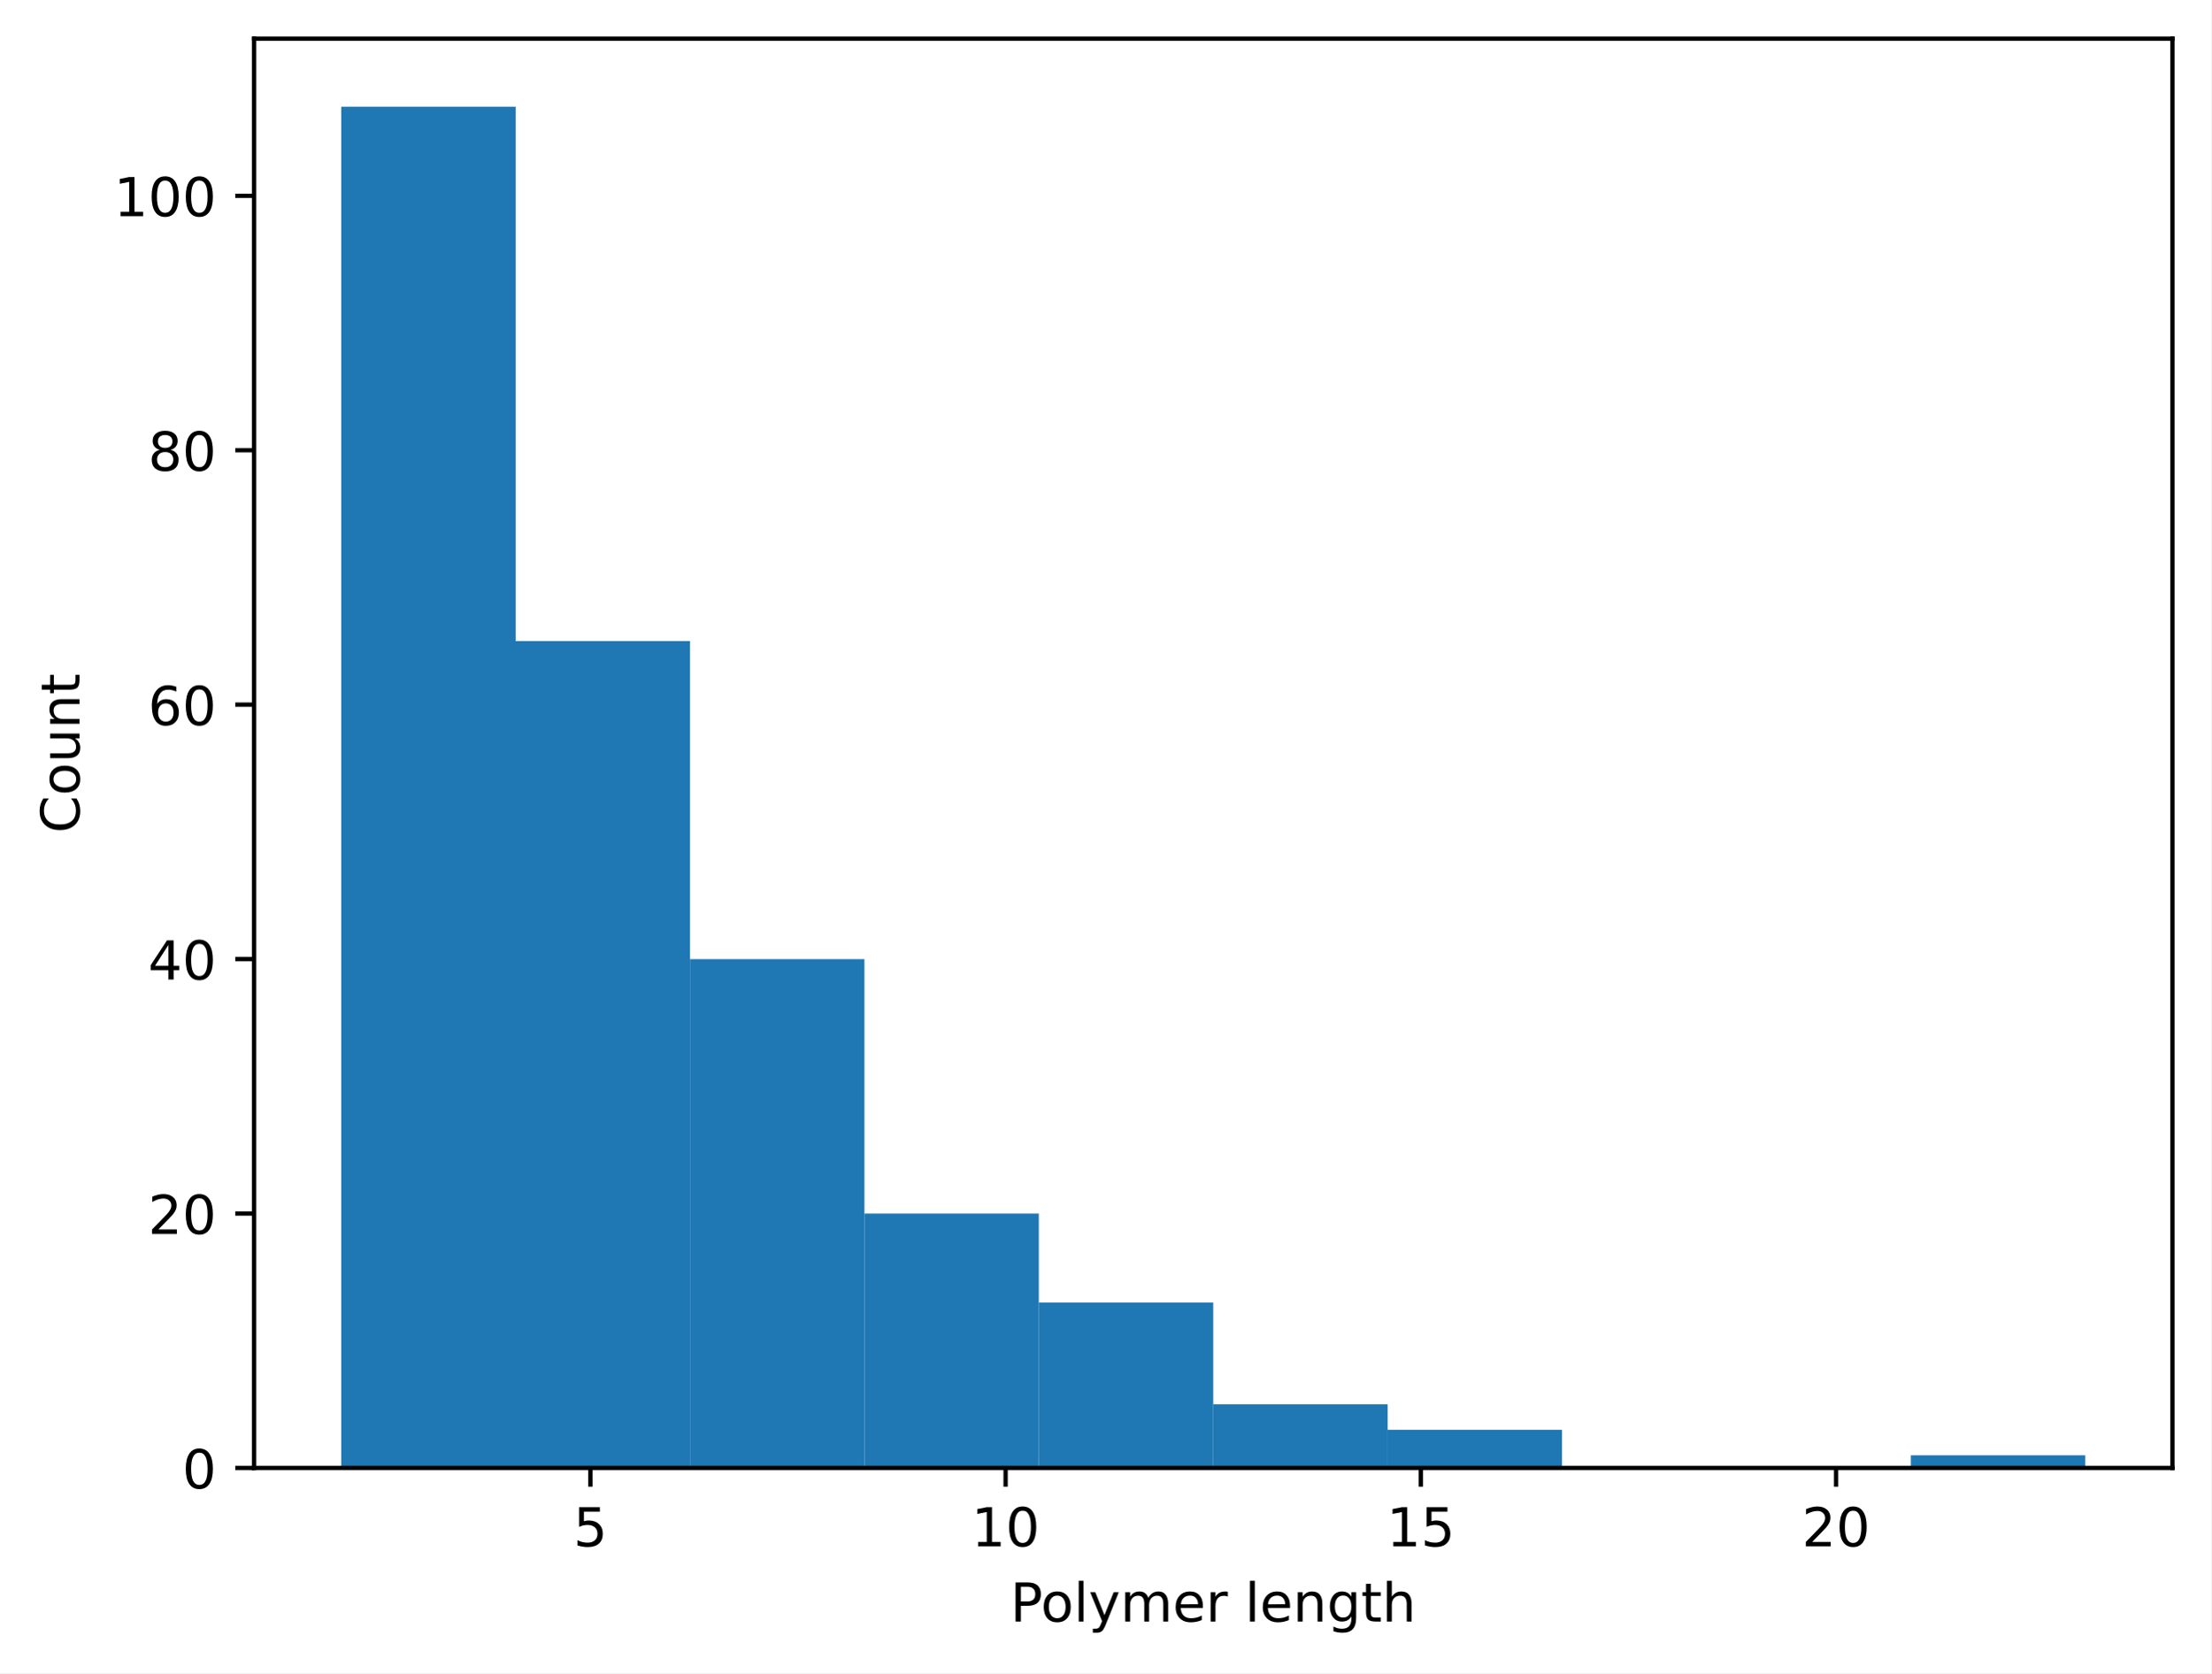
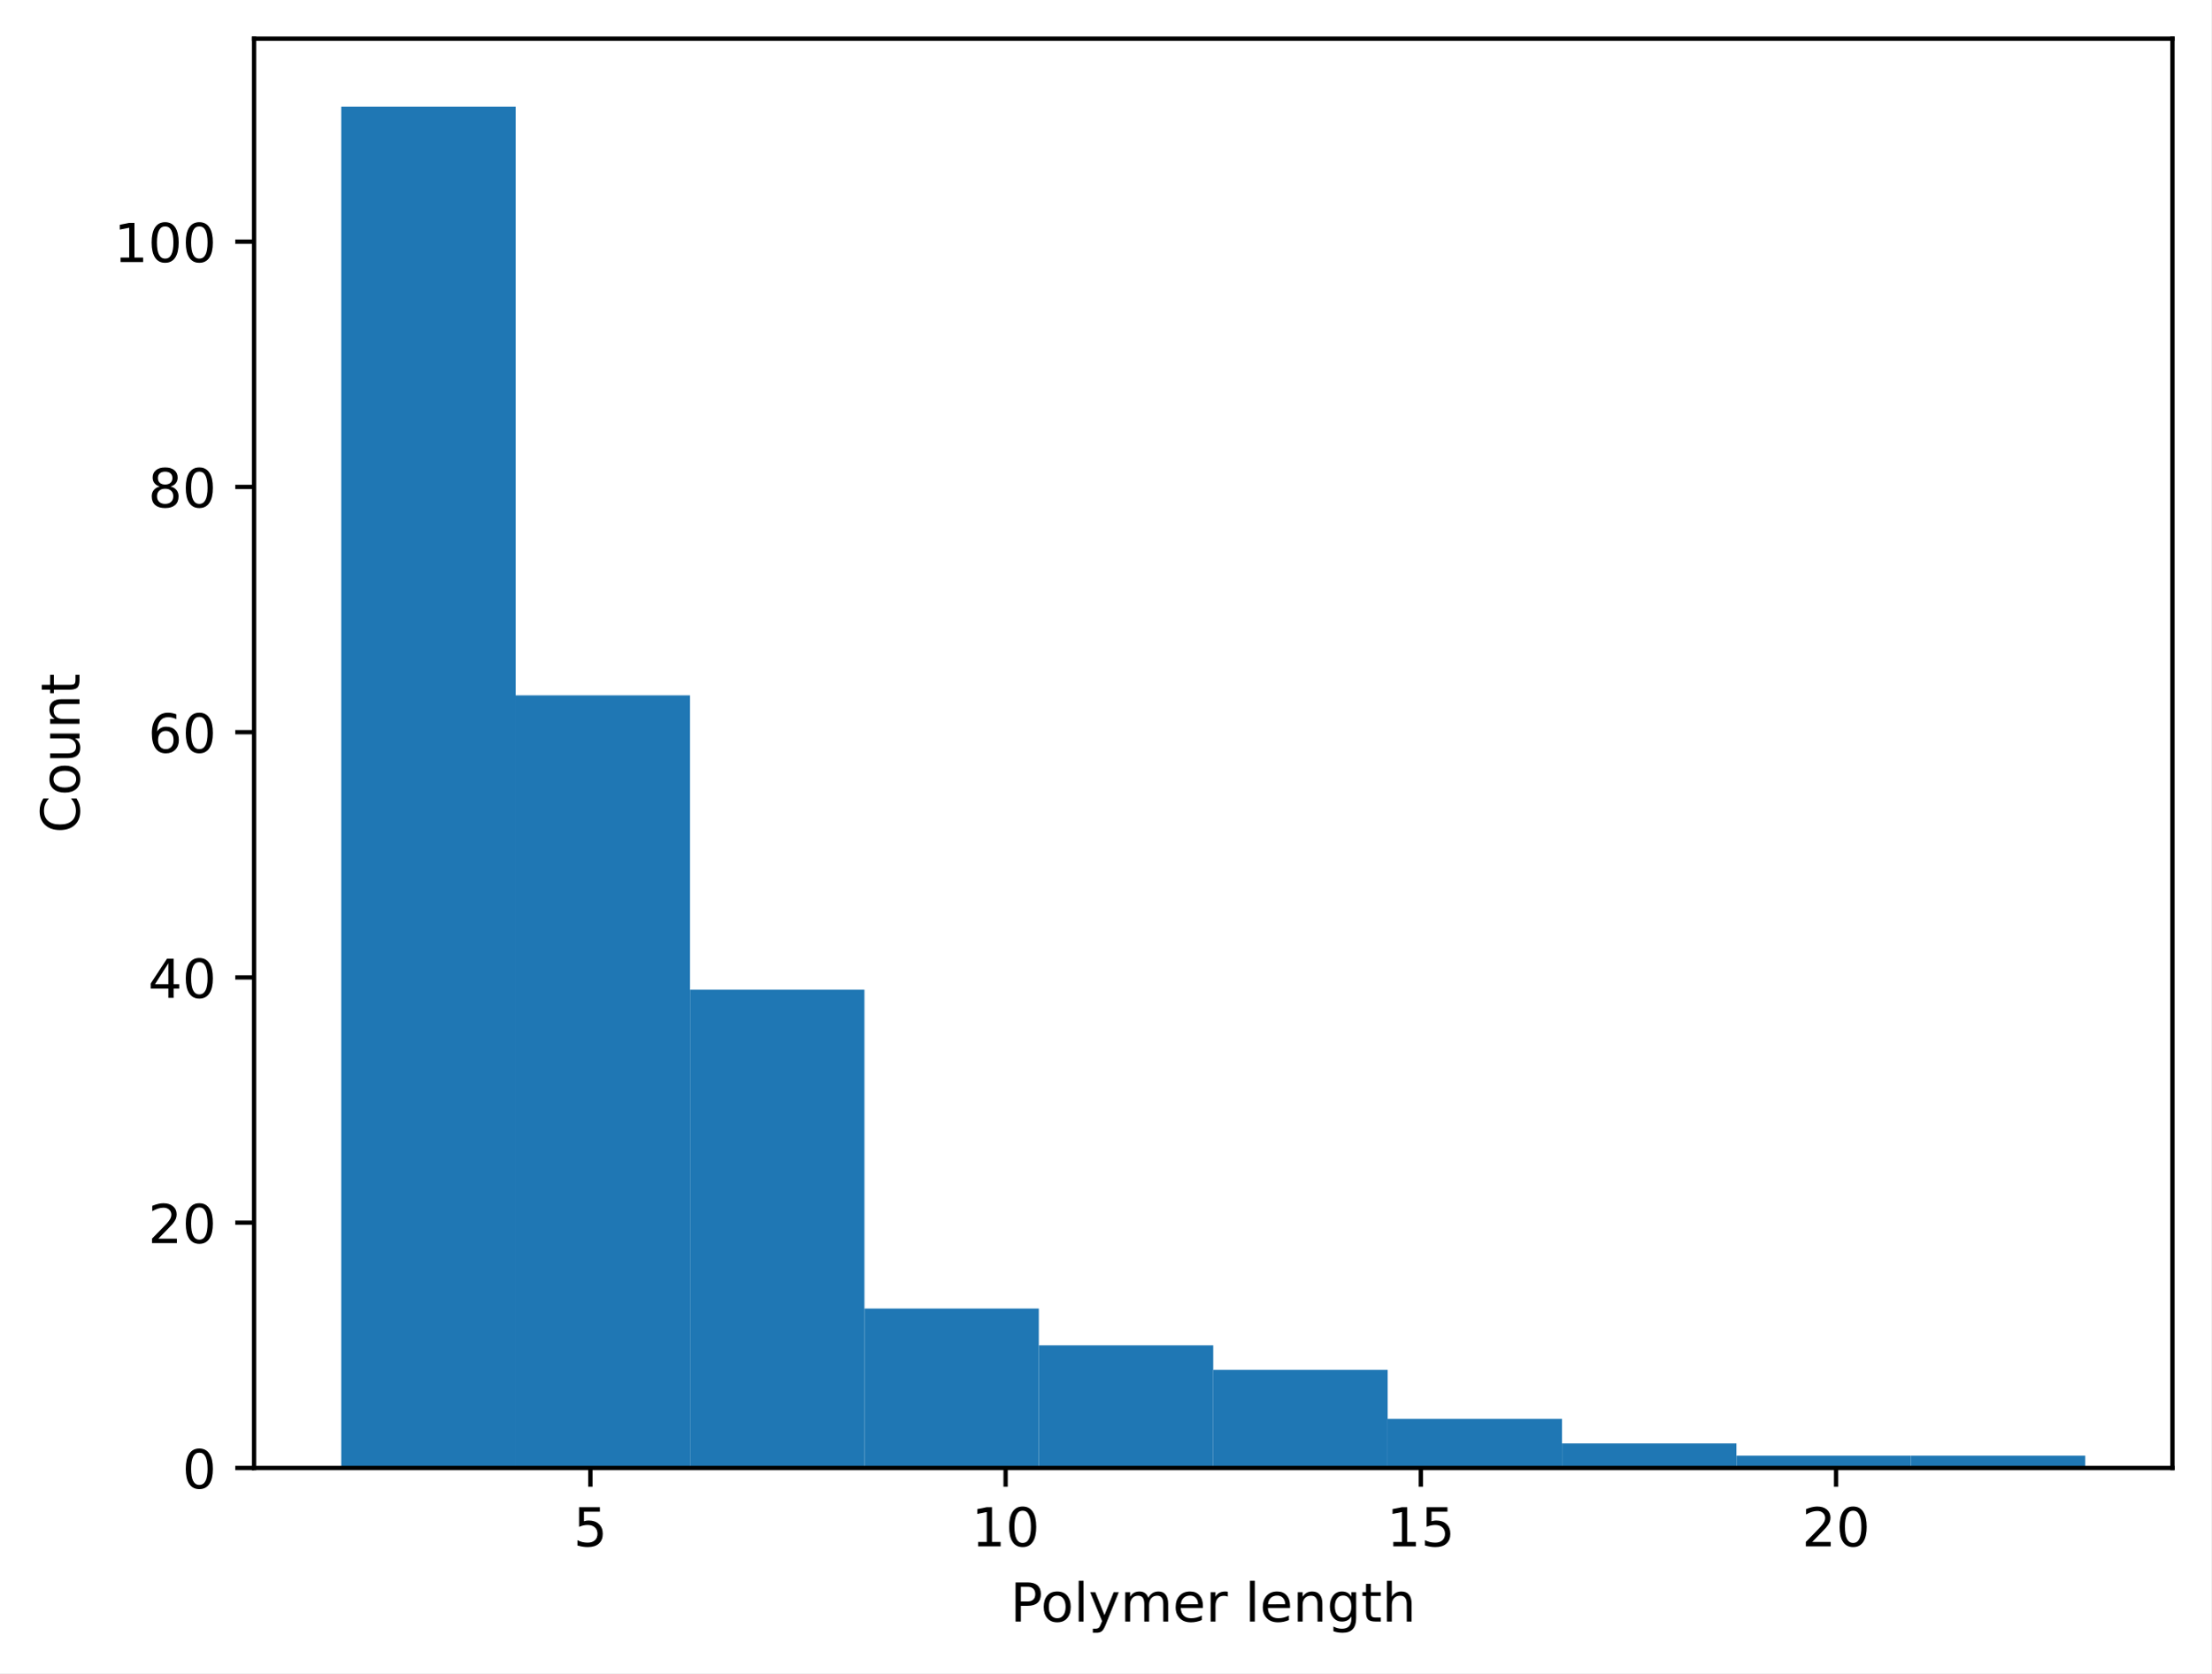
<svg xmlns="http://www.w3.org/2000/svg" xmlns:xlink="http://www.w3.org/1999/xlink" width="411.608pt" height="311.513pt" viewBox="0 0 411.608 311.513" version="1.1">
  <defs>
    <style type="text/css">*{stroke-linejoin: round; stroke-linecap: butt}</style>
  </defs>
  <g id="figure_1">
    <g id="patch_1">
      <path d="M 0 311.513  L 411.608 311.513  L 411.608 0  L 0 0  z " style="fill: #ffffff" />
    </g>
    <g id="axes_1">
      <g id="patch_2">
        <path d="M 47.288 273.312  L 404.408 273.312  L 404.408 7.2  L 47.288 7.2  z " style="fill: #ffffff" />
      </g>
      <g id="patch_3">
-         <path d="M 63.52 273.312  L 95.986 273.312  L 95.986 19.872  L 63.52 19.872  z " clip-path="url(#p0ac6c0b19e)" style="fill: #1f77b4" />
+         <path d="M 63.52 273.312  L 95.986 273.312  L 95.986 19.872  L 63.52 19.872  z " clip-path="url(#p3f34d29f15)" style="fill: #1f77b4" />
      </g>
      <g id="patch_4">
-         <path d="M 95.986 273.312  L 128.451 273.312  L 128.451 119.353  L 95.986 119.353  z " clip-path="url(#p0ac6c0b19e)" style="fill: #1f77b4" />
+         <path d="M 95.986 273.312  L 128.451 273.312  L 128.451 129.468  L 95.986 129.468  z " clip-path="url(#p3f34d29f15)" style="fill: #1f77b4" />
      </g>
      <g id="patch_5">
-         <path d="M 128.451 273.312  L 160.917 273.312  L 160.917 178.568  L 128.451 178.568  z " clip-path="url(#p0ac6c0b19e)" style="fill: #1f77b4" />
+         <path d="M 128.451 273.312  L 160.917 273.312  L 160.917 184.266  L 128.451 184.266  z " clip-path="url(#p3f34d29f15)" style="fill: #1f77b4" />
      </g>
      <g id="patch_6">
-         <path d="M 160.917 273.312  L 193.382 273.312  L 193.382 225.94  L 160.917 225.94  z " clip-path="url(#p0ac6c0b19e)" style="fill: #1f77b4" />
+         <path d="M 160.917 273.312  L 193.382 273.312  L 193.382 243.63  L 160.917 243.63  z " clip-path="url(#p3f34d29f15)" style="fill: #1f77b4" />
      </g>
      <g id="patch_7">
-         <path d="M 193.382 273.312  L 225.847 273.312  L 225.847 242.52  L 193.382 242.52  z " clip-path="url(#p0ac6c0b19e)" style="fill: #1f77b4" />
+         <path d="M 193.382 273.312  L 225.847 273.312  L 225.847 250.48  L 193.382 250.48  z " clip-path="url(#p3f34d29f15)" style="fill: #1f77b4" />
      </g>
      <g id="patch_8">
-         <path d="M 225.847 273.312  L 258.313 273.312  L 258.313 261.469  L 225.847 261.469  z " clip-path="url(#p0ac6c0b19e)" style="fill: #1f77b4" />
+         <path d="M 225.847 273.312  L 258.313 273.312  L 258.313 255.046  L 225.847 255.046  z " clip-path="url(#p3f34d29f15)" style="fill: #1f77b4" />
      </g>
      <g id="patch_9">
-         <path d="M 258.313 273.312  L 290.778 273.312  L 290.778 266.206  L 258.313 266.206  z " clip-path="url(#p0ac6c0b19e)" style="fill: #1f77b4" />
+         <path d="M 258.313 273.312  L 290.778 273.312  L 290.778 264.179  L 258.313 264.179  z " clip-path="url(#p3f34d29f15)" style="fill: #1f77b4" />
      </g>
      <g id="patch_10">
-         <path d="M 290.778 273.312  L 323.244 273.312  L 323.244 273.312  L 290.778 273.312  z " clip-path="url(#p0ac6c0b19e)" style="fill: #1f77b4" />
+         <path d="M 290.778 273.312  L 323.244 273.312  L 323.244 268.746  L 290.778 268.746  z " clip-path="url(#p3f34d29f15)" style="fill: #1f77b4" />
      </g>
      <g id="patch_11">
-         <path d="M 323.244 273.312  L 355.709 273.312  L 355.709 273.312  L 323.244 273.312  z " clip-path="url(#p0ac6c0b19e)" style="fill: #1f77b4" />
+         <path d="M 323.244 273.312  L 355.709 273.312  L 355.709 271.029  L 323.244 271.029  z " clip-path="url(#p3f34d29f15)" style="fill: #1f77b4" />
      </g>
      <g id="patch_12">
-         <path d="M 355.709 273.312  L 388.175 273.312  L 388.175 270.943  L 355.709 270.943  z " clip-path="url(#p0ac6c0b19e)" style="fill: #1f77b4" />
+         <path d="M 355.709 273.312  L 388.175 273.312  L 388.175 271.029  L 355.709 271.029  z " clip-path="url(#p3f34d29f15)" style="fill: #1f77b4" />
      </g>
      <g id="matplotlib.axis_1">
        <g id="xtick_1">
          <g id="line2d_1">
            <defs>
-               <path id="m05eda14ce5" d="M 0 0  L 0 3.5  " style="stroke: #000000; stroke-width: 0.8" />
-             </defs>
-             <g>
-               <use xlink:href="#m05eda14ce5" x="109.899" y="273.312" style="stroke: #000000; stroke-width: 0.8" />
+               <path id="maf7d9650fa" d="M 0 0  L 0 3.5  " style="stroke: #000000; stroke-width: 0.8" />
+             </defs>
+             <g>
+               <use xlink:href="#maf7d9650fa" x="109.899" y="273.312" style="stroke: #000000; stroke-width: 0.8" />
            </g>
          </g>
          <g id="text_1">
            <g transform="translate(106.7182 287.9097) scale(0.1 -0.1)">
              <defs>
                <path id="DejaVuSans-18" d="M 691 4666  L 3169 4666  L 3169 4134  L 1269 4134  L 1269 2991  Q 1406 3038 1543 3061  Q 1681 3084 1819 3084  Q 2600 3084 3056 2656  Q 3513 2228 3513 1497  Q 3513 744 3044 326  Q 2575 -91 1722 -91  Q 1428 -91 1123 -41  Q 819 9 494 109  L 494 744  Q 775 591 1075 516  Q 1375 441 1709 441  Q 2250 441 2565 725  Q 2881 1009 2881 1497  Q 2881 1984 2565 2268  Q 2250 2553 1709 2553  Q 1456 2553 1204 2497  Q 953 2441 691 2322  L 691 4666  z " transform="scale(0.015625)" />
              </defs>
              <use xlink:href="#DejaVuSans-18" />
            </g>
          </g>
        </g>
        <g id="xtick_2">
          <g id="line2d_2">
            <g>
-               <use xlink:href="#m05eda14ce5" x="187.198" y="273.312" style="stroke: #000000; stroke-width: 0.8" />
+               <use xlink:href="#maf7d9650fa" x="187.198" y="273.312" style="stroke: #000000; stroke-width: 0.8" />
            </g>
          </g>
          <g id="text_2">
            <g transform="translate(180.8356 287.9097) scale(0.1 -0.1)">
              <defs>
                <path id="DejaVuSans-14" d="M 794 531  L 1825 531  L 1825 4091  L 703 3866  L 703 4441  L 1819 4666  L 2450 4666  L 2450 531  L 3481 531  L 3481 0  L 794 0  L 794 531  z " transform="scale(0.015625)" />
                <path id="DejaVuSans-13" d="M 2034 4250  Q 1547 4250 1301 3770  Q 1056 3291 1056 2328  Q 1056 1369 1301 889  Q 1547 409 2034 409  Q 2525 409 2770 889  Q 3016 1369 3016 2328  Q 3016 3291 2770 3770  Q 2525 4250 2034 4250  z M 2034 4750  Q 2819 4750 3233 4129  Q 3647 3509 3647 2328  Q 3647 1150 3233 529  Q 2819 -91 2034 -91  Q 1250 -91 836 529  Q 422 1150 422 2328  Q 422 3509 836 4129  Q 1250 4750 2034 4750  z " transform="scale(0.015625)" />
              </defs>
              <use xlink:href="#DejaVuSans-14" />
              <use xlink:href="#DejaVuSans-13" transform="translate(63.625 0)" />
            </g>
          </g>
        </g>
        <g id="xtick_3">
          <g id="line2d_3">
            <g>
-               <use xlink:href="#m05eda14ce5" x="264.497" y="273.312" style="stroke: #000000; stroke-width: 0.8" />
+               <use xlink:href="#maf7d9650fa" x="264.497" y="273.312" style="stroke: #000000; stroke-width: 0.8" />
            </g>
          </g>
          <g id="text_3">
            <g transform="translate(258.1344 287.9097) scale(0.1 -0.1)">
              <use xlink:href="#DejaVuSans-14" />
              <use xlink:href="#DejaVuSans-18" transform="translate(63.625 0)" />
            </g>
          </g>
        </g>
        <g id="xtick_4">
          <g id="line2d_4">
            <g>
-               <use xlink:href="#m05eda14ce5" x="341.796" y="273.312" style="stroke: #000000; stroke-width: 0.8" />
+               <use xlink:href="#maf7d9650fa" x="341.796" y="273.312" style="stroke: #000000; stroke-width: 0.8" />
            </g>
          </g>
          <g id="text_4">
            <g transform="translate(335.4331 287.9097) scale(0.1 -0.1)">
              <defs>
                <path id="DejaVuSans-15" d="M 1228 531  L 3431 531  L 3431 0  L 469 0  L 469 531  Q 828 903 1448 1529  Q 2069 2156 2228 2338  Q 2531 2678 2651 2914  Q 2772 3150 2772 3378  Q 2772 3750 2511 3984  Q 2250 4219 1831 4219  Q 1534 4219 1204 4116  Q 875 4013 500 3803  L 500 4441  Q 881 4594 1212 4672  Q 1544 4750 1819 4750  Q 2544 4750 2975 4387  Q 3406 4025 3406 3419  Q 3406 3131 3298 2873  Q 3191 2616 2906 2266  Q 2828 2175 2409 1742  Q 1991 1309 1228 531  z " transform="scale(0.015625)" />
              </defs>
              <use xlink:href="#DejaVuSans-15" />
              <use xlink:href="#DejaVuSans-13" transform="translate(63.625 0)" />
            </g>
          </g>
        </g>
        <g id="text_5">
          <g transform="translate(188.0741 301.9104) scale(0.1 -0.1)">
            <defs>
              <path id="DejaVuSans-33" d="M 1259 4147  L 1259 2394  L 2053 2394  Q 2494 2394 2734 2622  Q 2975 2850 2975 3272  Q 2975 3691 2734 3919  Q 2494 4147 2053 4147  L 1259 4147  z M 628 4666  L 2053 4666  Q 2838 4666 3239 4311  Q 3641 3956 3641 3272  Q 3641 2581 3239 2228  Q 2838 1875 2053 1875  L 1259 1875  L 1259 0  L 628 0  L 628 4666  z " transform="scale(0.015625)" />
              <path id="DejaVuSans-52" d="M 1959 3097  Q 1497 3097 1228 2736  Q 959 2375 959 1747  Q 959 1119 1226 758  Q 1494 397 1959 397  Q 2419 397 2687 759  Q 2956 1122 2956 1747  Q 2956 2369 2687 2733  Q 2419 3097 1959 3097  z M 1959 3584  Q 2709 3584 3137 3096  Q 3566 2609 3566 1747  Q 3566 888 3137 398  Q 2709 -91 1959 -91  Q 1206 -91 779 398  Q 353 888 353 1747  Q 353 2609 779 3096  Q 1206 3584 1959 3584  z " transform="scale(0.015625)" />
              <path id="DejaVuSans-4f" d="M 603 4863  L 1178 4863  L 1178 0  L 603 0  L 603 4863  z " transform="scale(0.015625)" />
              <path id="DejaVuSans-5c" d="M 2059 -325  Q 1816 -950 1584 -1140  Q 1353 -1331 966 -1331  L 506 -1331  L 506 -850  L 844 -850  Q 1081 -850 1212 -737  Q 1344 -625 1503 -206  L 1606 56  L 191 3500  L 800 3500  L 1894 763  L 2988 3500  L 3597 3500  L 2059 -325  z " transform="scale(0.015625)" />
              <path id="DejaVuSans-50" d="M 3328 2828  Q 3544 3216 3844 3400  Q 4144 3584 4550 3584  Q 5097 3584 5394 3201  Q 5691 2819 5691 2113  L 5691 0  L 5113 0  L 5113 2094  Q 5113 2597 4934 2840  Q 4756 3084 4391 3084  Q 3944 3084 3684 2787  Q 3425 2491 3425 1978  L 3425 0  L 2847 0  L 2847 2094  Q 2847 2600 2669 2842  Q 2491 3084 2119 3084  Q 1678 3084 1418 2786  Q 1159 2488 1159 1978  L 1159 0  L 581 0  L 581 3500  L 1159 3500  L 1159 2956  Q 1356 3278 1631 3431  Q 1906 3584 2284 3584  Q 2666 3584 2933 3390  Q 3200 3197 3328 2828  z " transform="scale(0.015625)" />
              <path id="DejaVuSans-48" d="M 3597 1894  L 3597 1613  L 953 1613  Q 991 1019 1311 708  Q 1631 397 2203 397  Q 2534 397 2845 478  Q 3156 559 3463 722  L 3463 178  Q 3153 47 2828 -22  Q 2503 -91 2169 -91  Q 1331 -91 842 396  Q 353 884 353 1716  Q 353 2575 817 3079  Q 1281 3584 2069 3584  Q 2775 3584 3186 3129  Q 3597 2675 3597 1894  z M 3022 2063  Q 3016 2534 2758 2815  Q 2500 3097 2075 3097  Q 1594 3097 1305 2825  Q 1016 2553 972 2059  L 3022 2063  z " transform="scale(0.015625)" />
              <path id="DejaVuSans-55" d="M 2631 2963  Q 2534 3019 2420 3045  Q 2306 3072 2169 3072  Q 1681 3072 1420 2755  Q 1159 2438 1159 1844  L 1159 0  L 581 0  L 581 3500  L 1159 3500  L 1159 2956  Q 1341 3275 1631 3429  Q 1922 3584 2338 3584  Q 2397 3584 2469 3576  Q 2541 3569 2628 3553  L 2631 2963  z " transform="scale(0.015625)" />
              <path id="DejaVuSans-3" transform="scale(0.015625)" />
              <path id="DejaVuSans-51" d="M 3513 2113  L 3513 0  L 2938 0  L 2938 2094  Q 2938 2591 2744 2837  Q 2550 3084 2163 3084  Q 1697 3084 1428 2787  Q 1159 2491 1159 1978  L 1159 0  L 581 0  L 581 3500  L 1159 3500  L 1159 2956  Q 1366 3272 1645 3428  Q 1925 3584 2291 3584  Q 2894 3584 3203 3211  Q 3513 2838 3513 2113  z " transform="scale(0.015625)" />
              <path id="DejaVuSans-4a" d="M 2906 1791  Q 2906 2416 2648 2759  Q 2391 3103 1925 3103  Q 1463 3103 1205 2759  Q 947 2416 947 1791  Q 947 1169 1205 825  Q 1463 481 1925 481  Q 2391 481 2648 825  Q 2906 1169 2906 1791  z M 3481 434  Q 3481 -459 3084 -895  Q 2688 -1331 1869 -1331  Q 1566 -1331 1297 -1286  Q 1028 -1241 775 -1147  L 775 -588  Q 1028 -725 1275 -790  Q 1522 -856 1778 -856  Q 2344 -856 2625 -561  Q 2906 -266 2906 331  L 2906 616  Q 2728 306 2450 153  Q 2172 0 1784 0  Q 1141 0 747 490  Q 353 981 353 1791  Q 353 2603 747 3093  Q 1141 3584 1784 3584  Q 2172 3584 2450 3431  Q 2728 3278 2906 2969  L 2906 3500  L 3481 3500  L 3481 434  z " transform="scale(0.015625)" />
              <path id="DejaVuSans-57" d="M 1172 4494  L 1172 3500  L 2356 3500  L 2356 3053  L 1172 3053  L 1172 1153  Q 1172 725 1289 603  Q 1406 481 1766 481  L 2356 481  L 2356 0  L 1766 0  Q 1100 0 847 248  Q 594 497 594 1153  L 594 3053  L 172 3053  L 172 3500  L 594 3500  L 594 4494  L 1172 4494  z " transform="scale(0.015625)" />
              <path id="DejaVuSans-4b" d="M 3513 2113  L 3513 0  L 2938 0  L 2938 2094  Q 2938 2591 2744 2837  Q 2550 3084 2163 3084  Q 1697 3084 1428 2787  Q 1159 2491 1159 1978  L 1159 0  L 581 0  L 581 4863  L 1159 4863  L 1159 2956  Q 1366 3272 1645 3428  Q 1925 3584 2291 3584  Q 2894 3584 3203 3211  Q 3513 2838 3513 2113  z " transform="scale(0.015625)" />
            </defs>
            <use xlink:href="#DejaVuSans-33" />
            <use xlink:href="#DejaVuSans-52" transform="translate(56.73438 0)" />
            <use xlink:href="#DejaVuSans-4f" transform="translate(117.9219 0)" />
            <use xlink:href="#DejaVuSans-5c" transform="translate(145.7031 0)" />
            <use xlink:href="#DejaVuSans-50" transform="translate(204.8906 0)" />
            <use xlink:href="#DejaVuSans-48" transform="translate(302.2969 0)" />
            <use xlink:href="#DejaVuSans-55" transform="translate(363.8281 0)" />
            <use xlink:href="#DejaVuSans-3" transform="translate(404.9375 0)" />
            <use xlink:href="#DejaVuSans-4f" transform="translate(436.7188 0)" />
            <use xlink:href="#DejaVuSans-48" transform="translate(464.5 0)" />
            <use xlink:href="#DejaVuSans-51" transform="translate(526.0312 0)" />
            <use xlink:href="#DejaVuSans-4a" transform="translate(589.4062 0)" />
            <use xlink:href="#DejaVuSans-57" transform="translate(652.8906 0)" />
            <use xlink:href="#DejaVuSans-4b" transform="translate(692.0938 0)" />
          </g>
        </g>
      </g>
      <g id="matplotlib.axis_2">
        <g id="ytick_1">
          <g id="line2d_5">
            <defs>
-               <path id="m55e5012a27" d="M 0 0  L -3.5 0  " style="stroke: #000000; stroke-width: 0.8" />
-             </defs>
-             <g>
-               <use xlink:href="#m55e5012a27" x="47.288" y="273.312" style="stroke: #000000; stroke-width: 0.8" />
+               <path id="m842ef9a44b" d="M 0 0  L -3.5 0  " style="stroke: #000000; stroke-width: 0.8" />
+             </defs>
+             <g>
+               <use xlink:href="#m842ef9a44b" x="47.288" y="273.312" style="stroke: #000000; stroke-width: 0.8" />
            </g>
          </g>
          <g id="text_6">
            <g transform="translate(33.925 277.1108) scale(0.1 -0.1)">
              <use xlink:href="#DejaVuSans-13" />
            </g>
          </g>
        </g>
        <g id="ytick_2">
          <g id="line2d_6">
            <g>
-               <use xlink:href="#m55e5012a27" x="47.288" y="225.94" style="stroke: #000000; stroke-width: 0.8" />
+               <use xlink:href="#m842ef9a44b" x="47.288" y="227.647" style="stroke: #000000; stroke-width: 0.8" />
            </g>
          </g>
          <g id="text_7">
-             <g transform="translate(27.5625 229.7389) scale(0.1 -0.1)">
+             <g transform="translate(27.5625 231.446) scale(0.1 -0.1)">
              <use xlink:href="#DejaVuSans-15" />
              <use xlink:href="#DejaVuSans-13" transform="translate(63.625 0)" />
            </g>
          </g>
        </g>
        <g id="ytick_3">
          <g id="line2d_7">
            <g>
-               <use xlink:href="#m55e5012a27" x="47.288" y="178.568" style="stroke: #000000; stroke-width: 0.8" />
+               <use xlink:href="#m842ef9a44b" x="47.288" y="181.982" style="stroke: #000000; stroke-width: 0.8" />
            </g>
          </g>
          <g id="text_8">
-             <g transform="translate(27.5625 182.3669) scale(0.1 -0.1)">
+             <g transform="translate(27.5625 185.7811) scale(0.1 -0.1)">
              <defs>
                <path id="DejaVuSans-17" d="M 2419 4116  L 825 1625  L 2419 1625  L 2419 4116  z M 2253 4666  L 3047 4666  L 3047 1625  L 3713 1625  L 3713 1100  L 3047 1100  L 3047 0  L 2419 0  L 2419 1100  L 313 1100  L 313 1709  L 2253 4666  z " transform="scale(0.015625)" />
              </defs>
              <use xlink:href="#DejaVuSans-17" />
              <use xlink:href="#DejaVuSans-13" transform="translate(63.625 0)" />
            </g>
          </g>
        </g>
        <g id="ytick_4">
          <g id="line2d_8">
            <g>
-               <use xlink:href="#m55e5012a27" x="47.288" y="131.196" style="stroke: #000000; stroke-width: 0.8" />
+               <use xlink:href="#m842ef9a44b" x="47.288" y="136.317" style="stroke: #000000; stroke-width: 0.8" />
            </g>
          </g>
          <g id="text_9">
-             <g transform="translate(27.5625 134.9949) scale(0.1 -0.1)">
+             <g transform="translate(27.5625 140.1162) scale(0.1 -0.1)">
              <defs>
                <path id="DejaVuSans-19" d="M 2113 2584  Q 1688 2584 1439 2293  Q 1191 2003 1191 1497  Q 1191 994 1439 701  Q 1688 409 2113 409  Q 2538 409 2786 701  Q 3034 994 3034 1497  Q 3034 2003 2786 2293  Q 2538 2584 2113 2584  z M 3366 4563  L 3366 3988  Q 3128 4100 2886 4159  Q 2644 4219 2406 4219  Q 1781 4219 1451 3797  Q 1122 3375 1075 2522  Q 1259 2794 1537 2939  Q 1816 3084 2150 3084  Q 2853 3084 3261 2657  Q 3669 2231 3669 1497  Q 3669 778 3244 343  Q 2819 -91 2113 -91  Q 1303 -91 875 529  Q 447 1150 447 2328  Q 447 3434 972 4092  Q 1497 4750 2381 4750  Q 2619 4750 2861 4703  Q 3103 4656 3366 4563  z " transform="scale(0.015625)" />
              </defs>
              <use xlink:href="#DejaVuSans-19" />
              <use xlink:href="#DejaVuSans-13" transform="translate(63.625 0)" />
            </g>
          </g>
        </g>
        <g id="ytick_5">
          <g id="line2d_9">
            <g>
-               <use xlink:href="#m55e5012a27" x="47.288" y="83.824" style="stroke: #000000; stroke-width: 0.8" />
+               <use xlink:href="#m842ef9a44b" x="47.288" y="90.653" style="stroke: #000000; stroke-width: 0.8" />
            </g>
          </g>
          <g id="text_10">
-             <g transform="translate(27.5625 87.62298) scale(0.1 -0.1)">
+             <g transform="translate(27.5625 94.45137) scale(0.1 -0.1)">
              <defs>
                <path id="DejaVuSans-1b" d="M 2034 2216  Q 1584 2216 1326 1975  Q 1069 1734 1069 1313  Q 1069 891 1326 650  Q 1584 409 2034 409  Q 2484 409 2743 651  Q 3003 894 3003 1313  Q 3003 1734 2745 1975  Q 2488 2216 2034 2216  z M 1403 2484  Q 997 2584 770 2862  Q 544 3141 544 3541  Q 544 4100 942 4425  Q 1341 4750 2034 4750  Q 2731 4750 3128 4425  Q 3525 4100 3525 3541  Q 3525 3141 3298 2862  Q 3072 2584 2669 2484  Q 3125 2378 3379 2068  Q 3634 1759 3634 1313  Q 3634 634 3220 271  Q 2806 -91 2034 -91  Q 1263 -91 848 271  Q 434 634 434 1313  Q 434 1759 690 2068  Q 947 2378 1403 2484  z M 1172 3481  Q 1172 3119 1398 2916  Q 1625 2713 2034 2713  Q 2441 2713 2670 2916  Q 2900 3119 2900 3481  Q 2900 3844 2670 4047  Q 2441 4250 2034 4250  Q 1625 4250 1398 4047  Q 1172 3844 1172 3481  z " transform="scale(0.015625)" />
              </defs>
              <use xlink:href="#DejaVuSans-1b" />
              <use xlink:href="#DejaVuSans-13" transform="translate(63.625 0)" />
            </g>
          </g>
        </g>
        <g id="ytick_6">
          <g id="line2d_10">
            <g>
-               <use xlink:href="#m55e5012a27" x="47.288" y="36.452" style="stroke: #000000; stroke-width: 0.8" />
+               <use xlink:href="#m842ef9a44b" x="47.288" y="44.988" style="stroke: #000000; stroke-width: 0.8" />
            </g>
          </g>
          <g id="text_11">
-             <g transform="translate(21.2 40.25102) scale(0.1 -0.1)">
+             <g transform="translate(21.2 48.7865) scale(0.1 -0.1)">
              <use xlink:href="#DejaVuSans-14" />
              <use xlink:href="#DejaVuSans-13" transform="translate(63.625 0)" />
              <use xlink:href="#DejaVuSans-13" transform="translate(127.25 0)" />
            </g>
          </g>
        </g>
        <g id="text_12">
          <g transform="translate(14.79766 155.1044) rotate(-90) scale(0.1 -0.1)">
            <defs>
              <path id="DejaVuSans-26" d="M 4122 4306  L 4122 3641  Q 3803 3938 3442 4084  Q 3081 4231 2675 4231  Q 1875 4231 1450 3742  Q 1025 3253 1025 2328  Q 1025 1406 1450 917  Q 1875 428 2675 428  Q 3081 428 3442 575  Q 3803 722 4122 1019  L 4122 359  Q 3791 134 3420 21  Q 3050 -91 2638 -91  Q 1578 -91 968 557  Q 359 1206 359 2328  Q 359 3453 968 4101  Q 1578 4750 2638 4750  Q 3056 4750 3426 4639  Q 3797 4528 4122 4306  z " transform="scale(0.015625)" />
              <path id="DejaVuSans-58" d="M 544 1381  L 544 3500  L 1119 3500  L 1119 1403  Q 1119 906 1312 657  Q 1506 409 1894 409  Q 2359 409 2629 706  Q 2900 1003 2900 1516  L 2900 3500  L 3475 3500  L 3475 0  L 2900 0  L 2900 538  Q 2691 219 2414 64  Q 2138 -91 1772 -91  Q 1169 -91 856 284  Q 544 659 544 1381  z M 1991 3584  L 1991 3584  z " transform="scale(0.015625)" />
            </defs>
            <use xlink:href="#DejaVuSans-26" />
            <use xlink:href="#DejaVuSans-52" transform="translate(69.82812 0)" />
            <use xlink:href="#DejaVuSans-58" transform="translate(131.0156 0)" />
            <use xlink:href="#DejaVuSans-51" transform="translate(194.3906 0)" />
            <use xlink:href="#DejaVuSans-57" transform="translate(257.7656 0)" />
          </g>
        </g>
      </g>
      <g id="patch_13">
        <path d="M 47.288 273.312  L 47.288 7.2  " style="fill: none; stroke: #000000; stroke-width: 0.8; stroke-linejoin: miter; stroke-linecap: square" />
      </g>
      <g id="patch_14">
        <path d="M 404.408 273.312  L 404.408 7.2  " style="fill: none; stroke: #000000; stroke-width: 0.8; stroke-linejoin: miter; stroke-linecap: square" />
      </g>
      <g id="patch_15">
        <path d="M 47.288 273.312  L 404.408 273.312  " style="fill: none; stroke: #000000; stroke-width: 0.8; stroke-linejoin: miter; stroke-linecap: square" />
      </g>
      <g id="patch_16">
        <path d="M 47.288 7.2  L 404.408 7.2  " style="fill: none; stroke: #000000; stroke-width: 0.8; stroke-linejoin: miter; stroke-linecap: square" />
      </g>
    </g>
  </g>
  <defs>
-     <clipPath id="p0ac6c0b19e">
+     <clipPath id="p3f34d29f15">
      <rect x="47.288" y="7.2" width="357.12" height="266.112" />
    </clipPath>
  </defs>
</svg>
